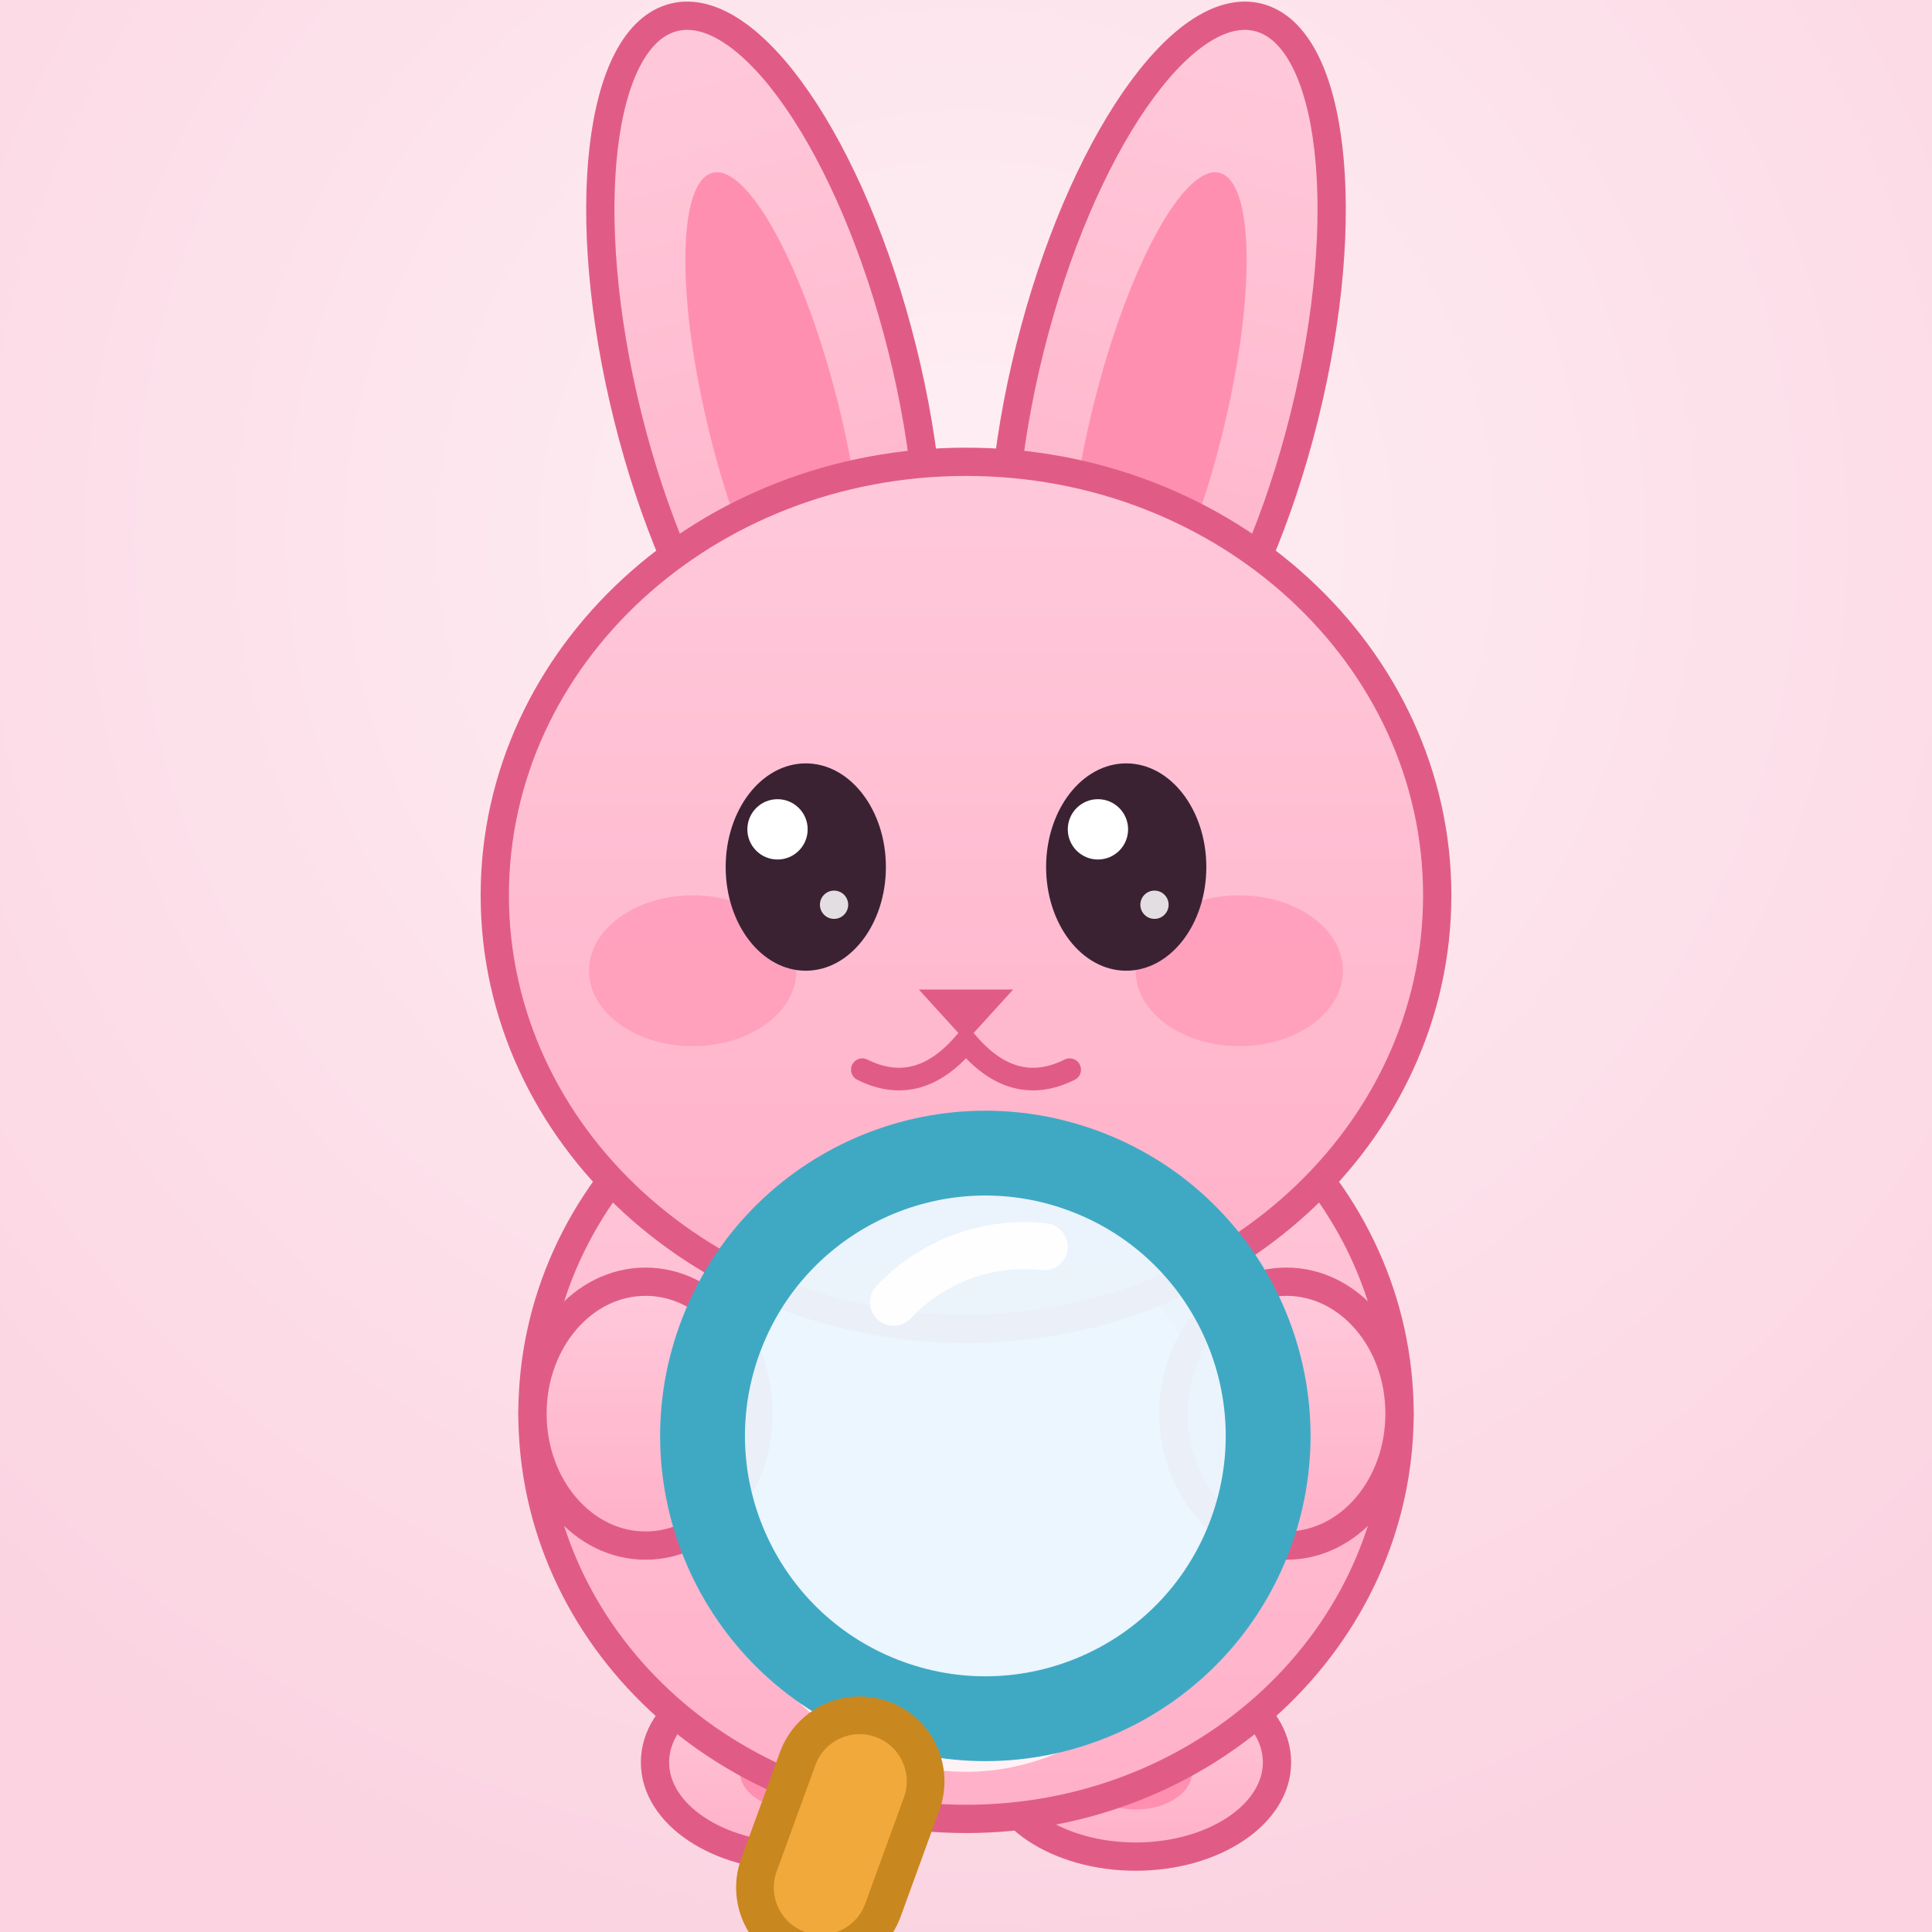
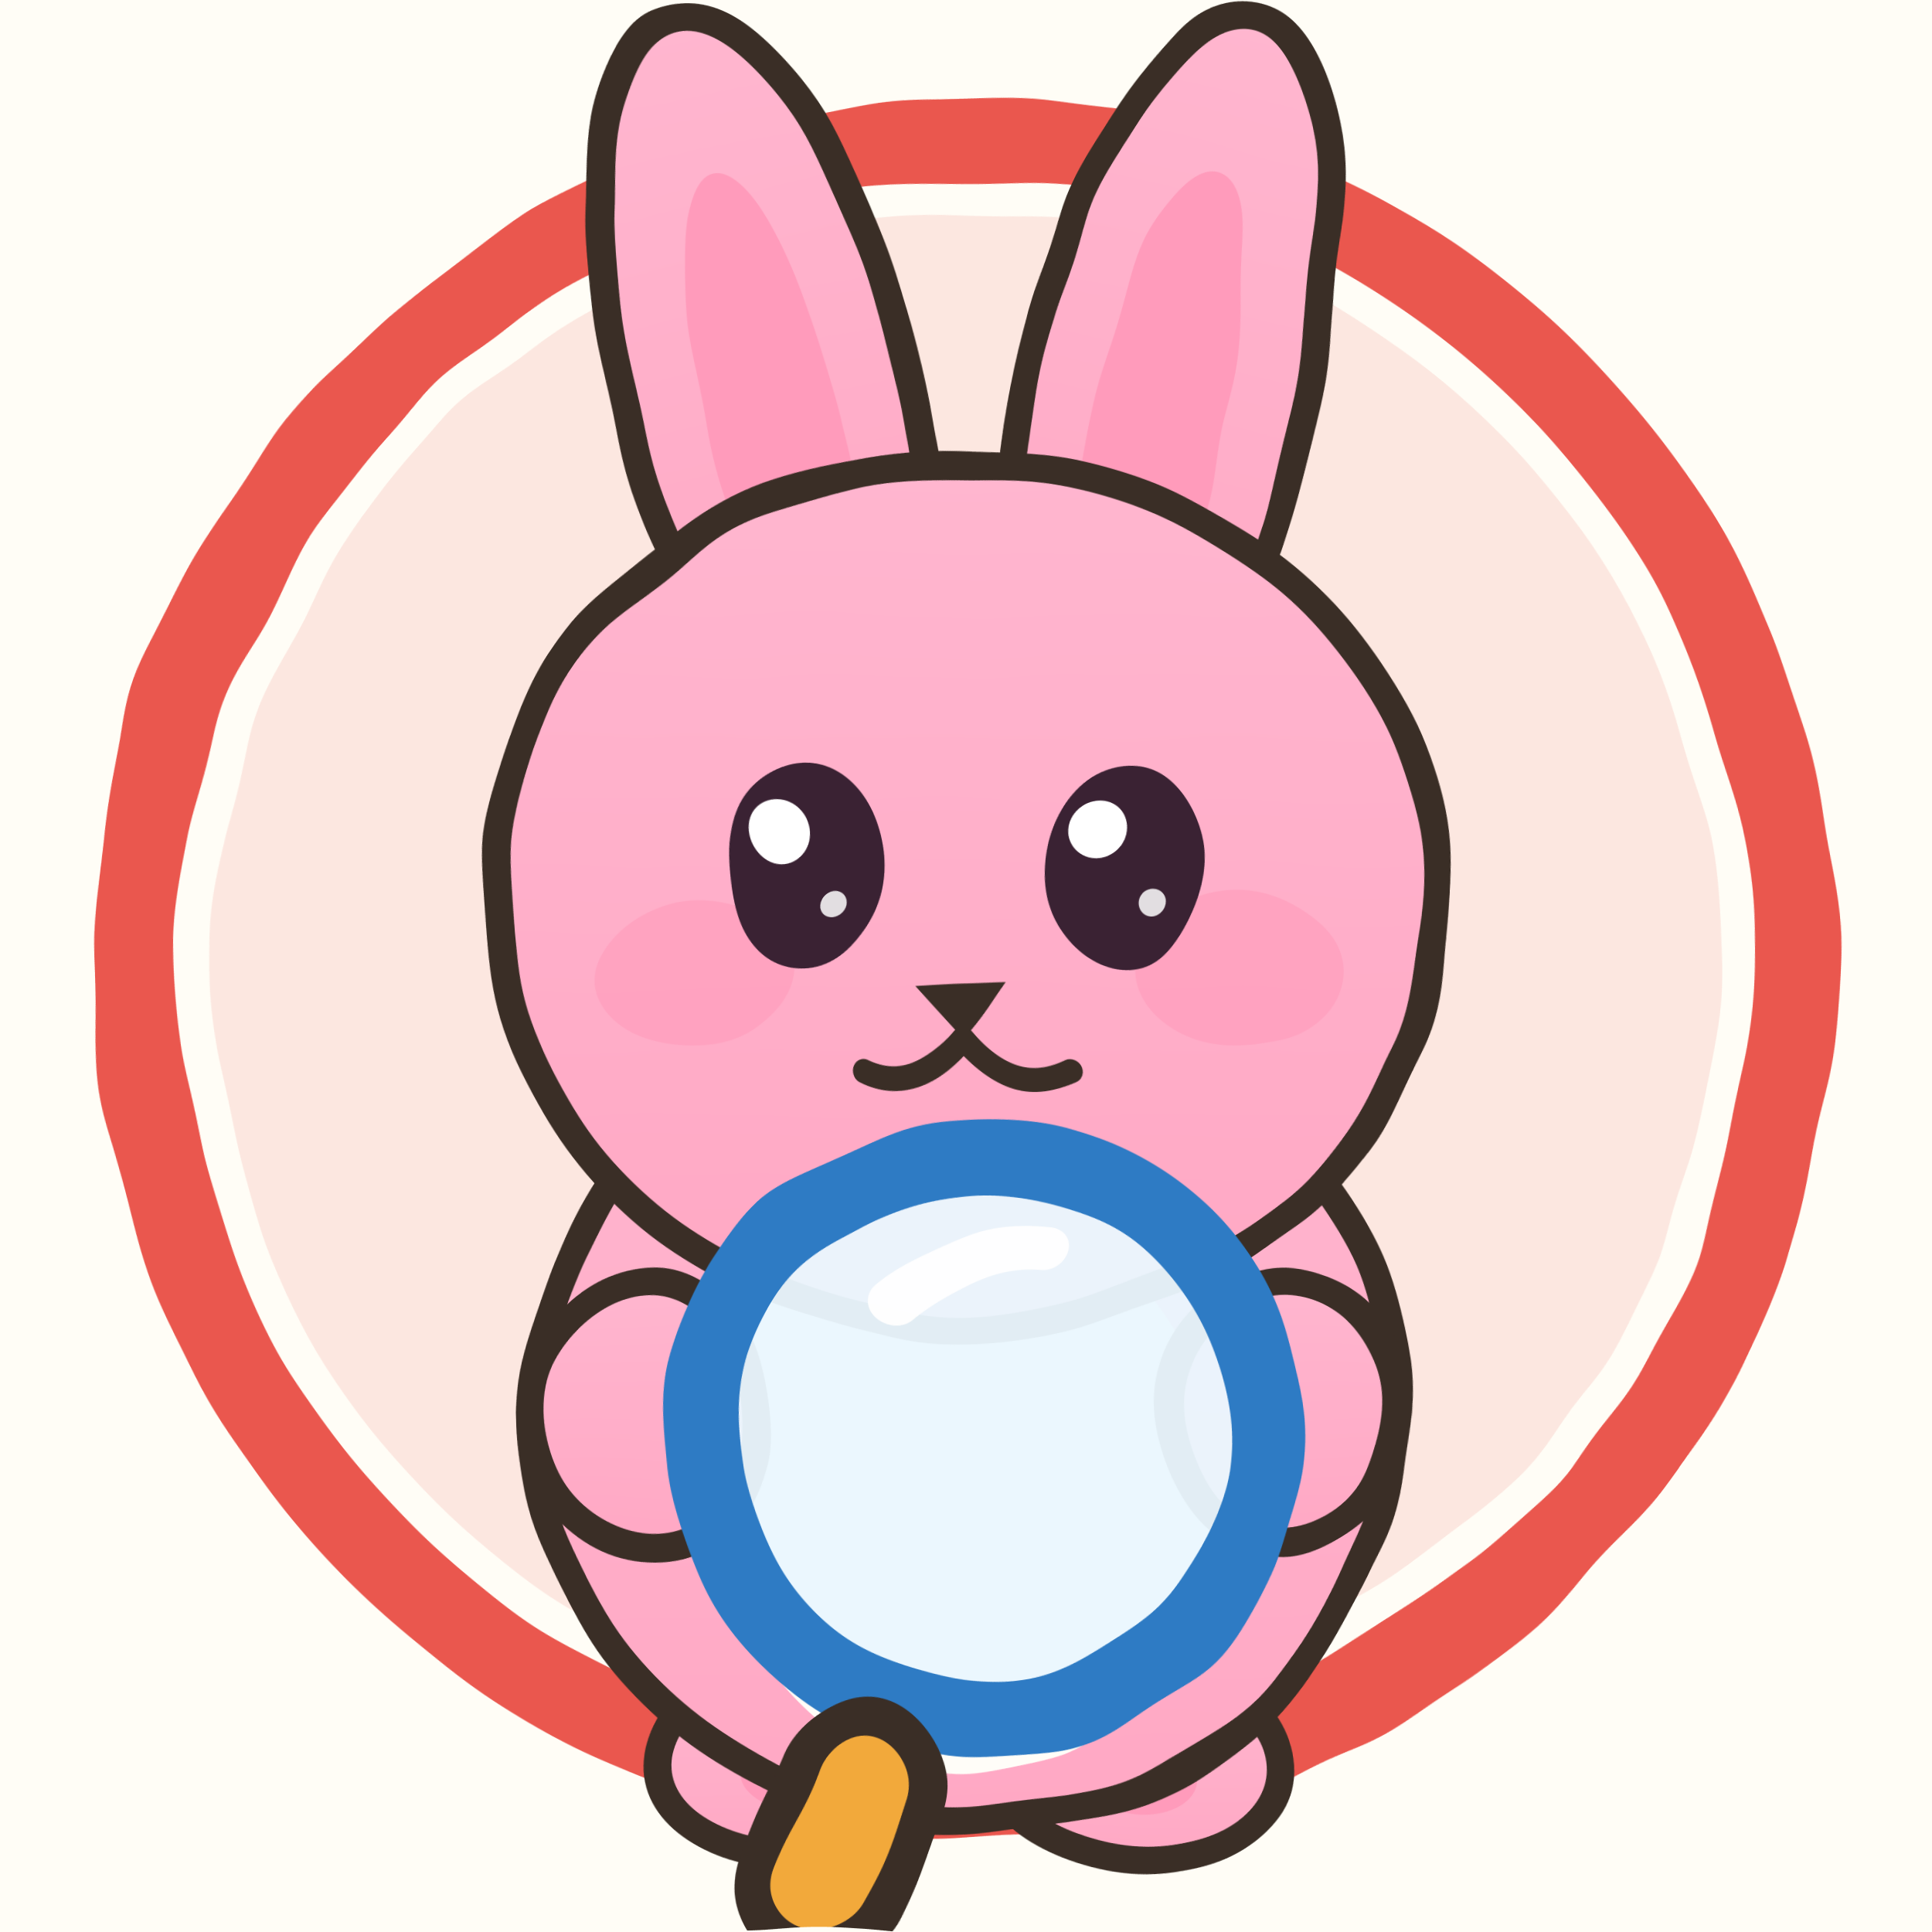
<svg xmlns="http://www.w3.org/2000/svg" viewBox="0 0 205 205" role="img" aria-label="찾기와 짝맞추기 — 돋보기 든 토끼">
  <defs>
    <linearGradient id="body" x1="0" y1="0" x2="0" y2="1">
-       <stop offset="0" stop-color="#FFC9DB" />
-       <stop offset="1" stop-color="#FFB0C8" />
+       <stop offset="0" stop-color="#FFB6CF" />
+       <stop offset="1" stop-color="#FFA8C4" />
    </linearGradient>
-     <radialGradient id="bg" cx="50%" cy="28%" r="75%">
-       <stop offset="0" stop-color="#FEF0F5" />
-       <stop offset="1" stop-color="#FBD3E1" />
-     </radialGradient>
+     <filter id="wob">
+       <feTurbulence type="fractalNoise" baseFrequency="0.045" numOctaves="2" seed="7" />
+       <feDisplacementMap in="SourceGraphic" scale="2.6" />
+     </filter>
  </defs>
-   <rect width="205" height="205" fill="url(#bg)" />
-   <g transform="translate(2.5 0)">
+   <rect width="205" height="205" fill="#FFFDF6" />
+   <g filter="url(#wob)">
+     <circle cx="102.5" cy="102.5" r="88" fill="none" stroke="#E8453C" stroke-width="9" stroke-linecap="round" opacity=".9" />
+     <circle cx="102.5" cy="102.5" r="80" fill="#E8453C" opacity=".12" />
+   </g>
+   <g transform="translate(2.5 0)" filter="url(#wob)">
    <g>
      <g transform="rotate(-14 84 62)">
-         <ellipse cx="84" cy="40" rx="15" ry="40" fill="url(#body)" stroke="#E05C86" stroke-width="3" />
-         <ellipse cx="84" cy="44" rx="7" ry="27" fill="#FF8FB0" />
+         <ellipse cx="84" cy="40" rx="15" ry="40" fill="url(#body)" stroke="#3A2E26" stroke-width="3" />
+         <ellipse cx="84" cy="44" rx="7" ry="27" fill="#FF9BBB" />
      </g>
      <g transform="rotate(14 116 62)">
-         <ellipse cx="116" cy="40" rx="15" ry="40" fill="url(#body)" stroke="#E05C86" stroke-width="3" />
-         <ellipse cx="116" cy="44" rx="7" ry="27" fill="#FF8FB0" />
+         <ellipse cx="116" cy="40" rx="15" ry="40" fill="url(#body)" stroke="#3A2E26" stroke-width="3" />
+         <ellipse cx="116" cy="44" rx="7" ry="27" fill="#FF9BBB" />
      </g>
    </g>
-     <ellipse cx="82" cy="187" rx="15" ry="10" fill="url(#body)" stroke="#E05C86" stroke-width="3" />
-     <ellipse cx="118" cy="187" rx="15" ry="10" fill="url(#body)" stroke="#E05C86" stroke-width="3" />
-     <ellipse cx="82" cy="188" rx="6" ry="4" fill="#FF8FB0" />
-     <ellipse cx="118" cy="188" rx="6" ry="4" fill="#FF8FB0" />
-     <ellipse cx="100" cy="150" rx="46" ry="43" fill="url(#body)" stroke="#E05C86" stroke-width="3" />
-     <ellipse cx="100" cy="158" rx="27" ry="30" fill="#FFF2F7" />
-     <ellipse cx="66" cy="150" rx="12" ry="14" fill="url(#body)" stroke="#E05C86" stroke-width="3" />
-     <ellipse cx="134" cy="150" rx="12" ry="14" fill="url(#body)" stroke="#E05C86" stroke-width="3" />
-     <ellipse cx="100" cy="95" rx="50" ry="46" fill="url(#body)" stroke="#E05C86" stroke-width="3" />
-     <ellipse cx="71" cy="103" rx="11" ry="8" fill="#FF8FB0" opacity=".6" />
-     <ellipse cx="129" cy="103" rx="11" ry="8" fill="#FF8FB0" opacity=".6" />
+     <ellipse cx="82" cy="187" rx="15" ry="10" fill="url(#body)" stroke="#3A2E26" stroke-width="3" />
+     <ellipse cx="118" cy="187" rx="15" ry="10" fill="url(#body)" stroke="#3A2E26" stroke-width="3" />
+     <ellipse cx="82" cy="188" rx="6" ry="4" fill="#FF9BBB" />
+     <ellipse cx="118" cy="188" rx="6" ry="4" fill="#FF9BBB" />
+     <ellipse cx="100" cy="150" rx="46" ry="43" fill="url(#body)" stroke="#3A2E26" stroke-width="3" />
+     <ellipse cx="100" cy="158" rx="27" ry="30" fill="#FFFDF8" />
+     <ellipse cx="66" cy="150" rx="12" ry="14" fill="url(#body)" stroke="#3A2E26" stroke-width="3" />
+     <ellipse cx="134" cy="150" rx="12" ry="14" fill="url(#body)" stroke="#3A2E26" stroke-width="3" />
+     <ellipse cx="100" cy="95" rx="50" ry="46" fill="url(#body)" stroke="#3A2E26" stroke-width="3" />
+     <ellipse cx="71" cy="103" rx="11" ry="8" fill="#FF9BBB" opacity=".6" />
+     <ellipse cx="129" cy="103" rx="11" ry="8" fill="#FF9BBB" opacity=".6" />
    <ellipse cx="83" cy="92" rx="8.5" ry="11" fill="#3A2233" />
    <ellipse cx="117" cy="92" rx="8.5" ry="11" fill="#3A2233" />
    <circle cx="80" cy="88" r="3.2" fill="#fff" />
    <circle cx="114" cy="88" r="3.2" fill="#fff" />
    <circle cx="86" cy="96" r="1.5" fill="#fff" opacity=".85" />
    <circle cx="120" cy="96" r="1.5" fill="#fff" opacity=".85" />
-     <path d="M95 105 h10 l-5 5.5 z" fill="#E05C86" />
-     <path d="M100 110.5 q-5 6 -11 3 M100 110.5 q5 6 11 3" fill="none" stroke="#E05C86" stroke-width="2.4" stroke-linecap="round" />
+     <path d="M95 105 h10 l-5 5.5 z" fill="#3A2E26" />
+     <path d="M100 110.5 q-5 6 -11 3 M100 110.5 q5 6 11 3" fill="none" stroke="#3A2E26" stroke-width="2.4" stroke-linecap="round" />
    <g transform="rotate(20 100 158)">
      <circle cx="100" cy="152" r="30" fill="#EAF7FE" opacity=".95" />
-       <circle cx="100" cy="152" r="30" fill="none" stroke="#3FA9C4" stroke-width="9" />
+       <circle cx="100" cy="152" r="30" fill="none" stroke="#2E7BC4" stroke-width="8" />
      <path d="M86 142 a19 19 0 0 1 13 -11" fill="none" stroke="#fff" stroke-width="5" stroke-linecap="round" opacity=".95" />
-       <rect x="93" y="184" width="14" height="26" rx="7" fill="#F2A93B" stroke="#C9871F" stroke-width="4" />
+       <rect x="93" y="184" width="14" height="26" rx="7" fill="#F2A93B" stroke="#3A2E26" stroke-width="4" />
    </g>
  </g>
</svg>
